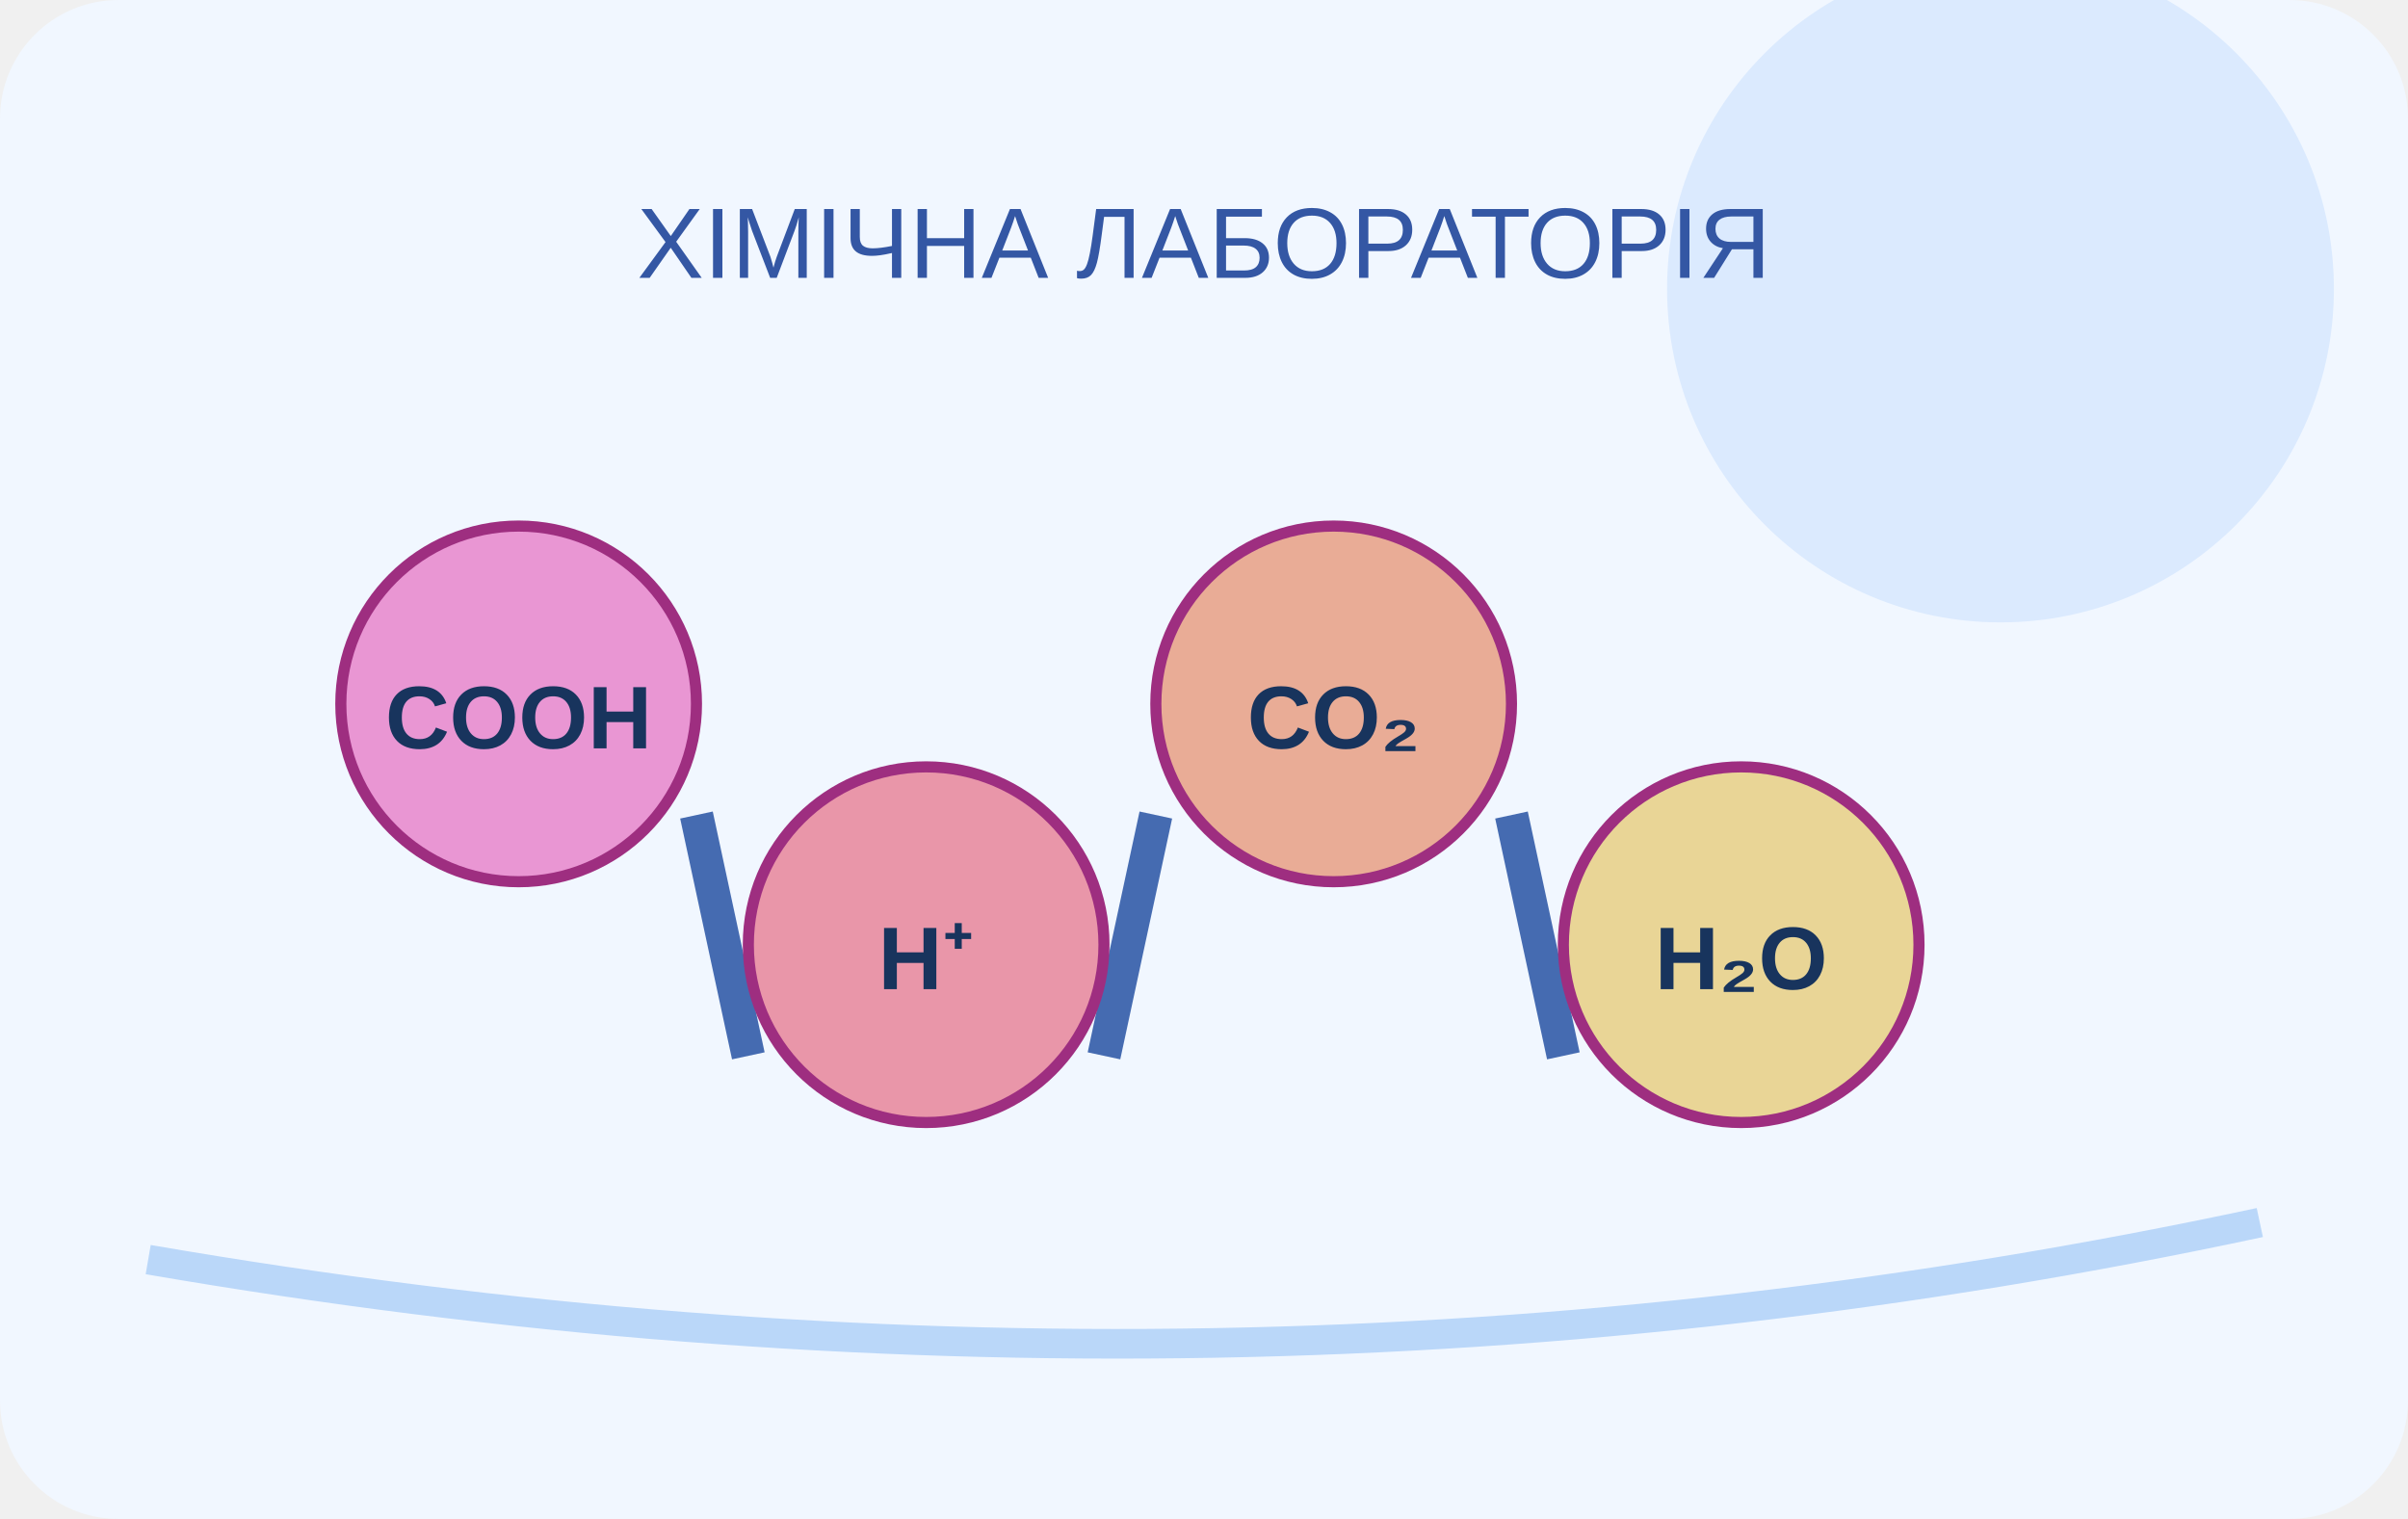
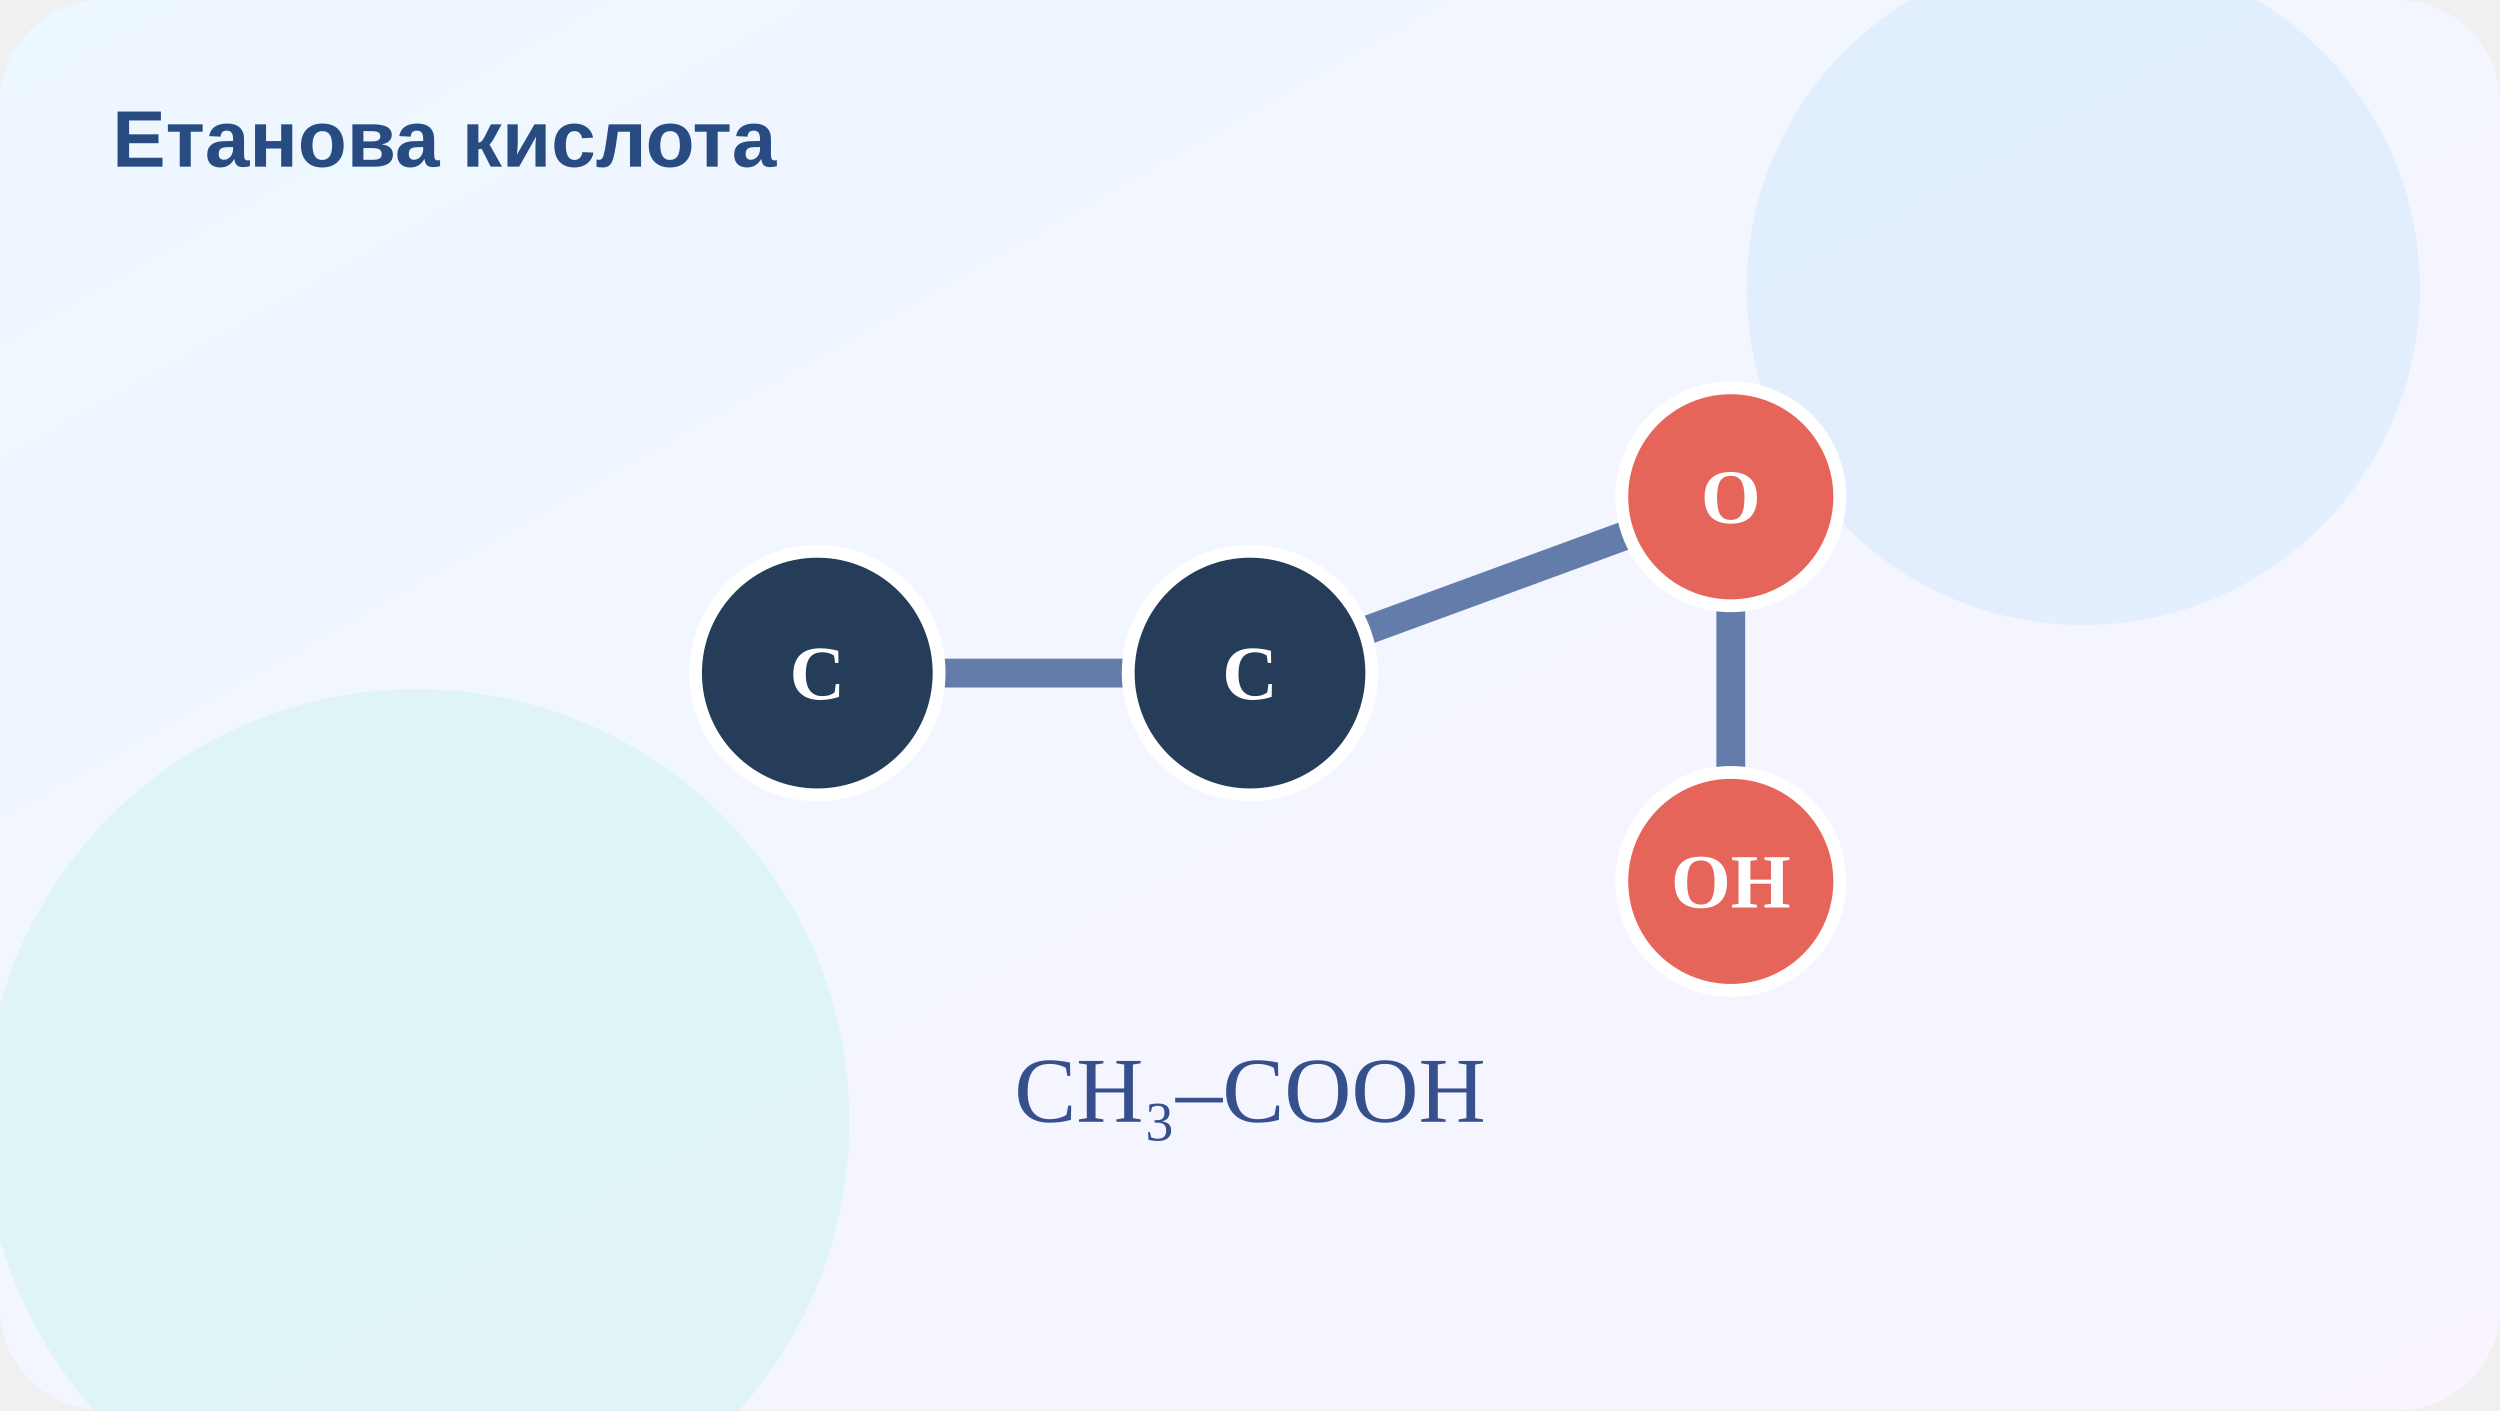
- <svg xmlns="http://www.w3.org/2000/svg" viewBox="0 0 650 410">
-   <rect width="650" height="410" rx="32" fill="#f1f7ff" />
-   <circle cx="540" cy="78" r="90" fill="#dbeafe" />
-   <path d="M40 340 Q330 390 610 330" fill="none" stroke="#bad7f9" stroke-width="8" />
-   <line x1="188" y1="220" x2="202" y2="285" stroke="#456bb1" stroke-width="9" />
-   <line x1="298" y1="285" x2="312" y2="220" stroke="#456bb1" stroke-width="9" />
-   <line x1="408" y1="220" x2="422" y2="285" stroke="#456bb1" stroke-width="9" />
-   <circle cx="140" cy="190" r="48" fill="hsl(316 65% 75%)" stroke="hsl(316 55% 40%)" stroke-width="3" />
-   <text x="140" y="202" font-size="24" text-anchor="middle" font-family="Arial" fill="#18345d" font-weight="bold">COOH</text>
-   <circle cx="250" cy="255" r="48" fill="hsl(346 65% 75%)" stroke="hsl(316 55% 40%)" stroke-width="3" />
-   <text x="250" y="267" font-size="24" text-anchor="middle" font-family="Arial" fill="#18345d" font-weight="bold">H⁺</text>
-   <circle cx="360" cy="190" r="48" fill="hsl(16 65% 75%)" stroke="hsl(316 55% 40%)" stroke-width="3" />
-   <text x="360" y="202" font-size="24" text-anchor="middle" font-family="Arial" fill="#18345d" font-weight="bold">CO₂</text>
-   <circle cx="470" cy="255" r="48" fill="hsl(46 65% 75%)" stroke="hsl(316 55% 40%)" stroke-width="3" />
-   <text x="470" y="267" font-size="24" text-anchor="middle" font-family="Arial" fill="#18345d" font-weight="bold">H₂O</text>
-   <text x="325" y="75" text-anchor="middle" font-family="Arial" font-size="27" fill="#3457a4">ХІМІЧНА ЛАБОРАТОРІЯ</text>
+ <svg xmlns="http://www.w3.org/2000/svg" viewBox="0 0 780 440" role="img">
+   <defs>
+     <linearGradient id="bg" x2="1" y2="1">
+       <stop stop-color="#edf7ff" />
+       <stop offset="1" stop-color="#f9f4ff" />
+     </linearGradient>
+     <linearGradient id="glass" x2="1">
+       <stop stop-color="#bfeeff" stop-opacity=".5" />
+       <stop offset="1" stop-color="#62c9ed" stop-opacity=".65" />
+     </linearGradient>
+   </defs>
+   <rect width="780" height="440" rx="32" fill="url(#bg)" />
+   <circle cx="650" cy="90" r="105" fill="#d9eafe" opacity=".65" />
+   <circle cx="130" cy="350" r="135" fill="#d7f4f3" opacity=".7" />
+   <line x1="255" y1="210" x2="390" y2="210" stroke="#647caa" stroke-width="9" stroke-linecap="round" />
+   <line x1="390" y1="210" x2="540" y2="155" stroke="#647caa" stroke-width="9" stroke-linecap="round" />
+   <line x1="540" y1="155" x2="540" y2="275" stroke="#647caa" stroke-width="9" stroke-linecap="round" />
+   <circle cx="255" cy="210" r="38" fill="#263d5a" stroke="#fff" stroke-width="4" />
+   <text x="255" y="218.16" text-anchor="middle" fill="white" font-weight="750" font-size="24">C</text>
+   <circle cx="390" cy="210" r="38" fill="#263d5a" stroke="#fff" stroke-width="4" />
+   <text x="390" y="218.16" text-anchor="middle" fill="white" font-weight="750" font-size="24">C</text>
+   <circle cx="540" cy="155" r="34" fill="#e6655b" stroke="#fff" stroke-width="4" />
+   <text x="540" y="163.16" text-anchor="middle" fill="white" font-weight="750" font-size="24">O</text>
+   <circle cx="540" cy="275" r="34" fill="#e6655b" stroke="#fff" stroke-width="4" />
+   <text x="540" y="283.16" text-anchor="middle" fill="white" font-weight="750" font-size="24">OH</text>
+   <text x="390" y="350" text-anchor="middle" font-size="29" fill="#35508c">CH₃–COOH</text>
+   <text x="35" y="52" fill="#284c82" font-size="25" font-family="Arial,sans-serif" font-weight="bold">Етанова кислота</text>
</svg>
